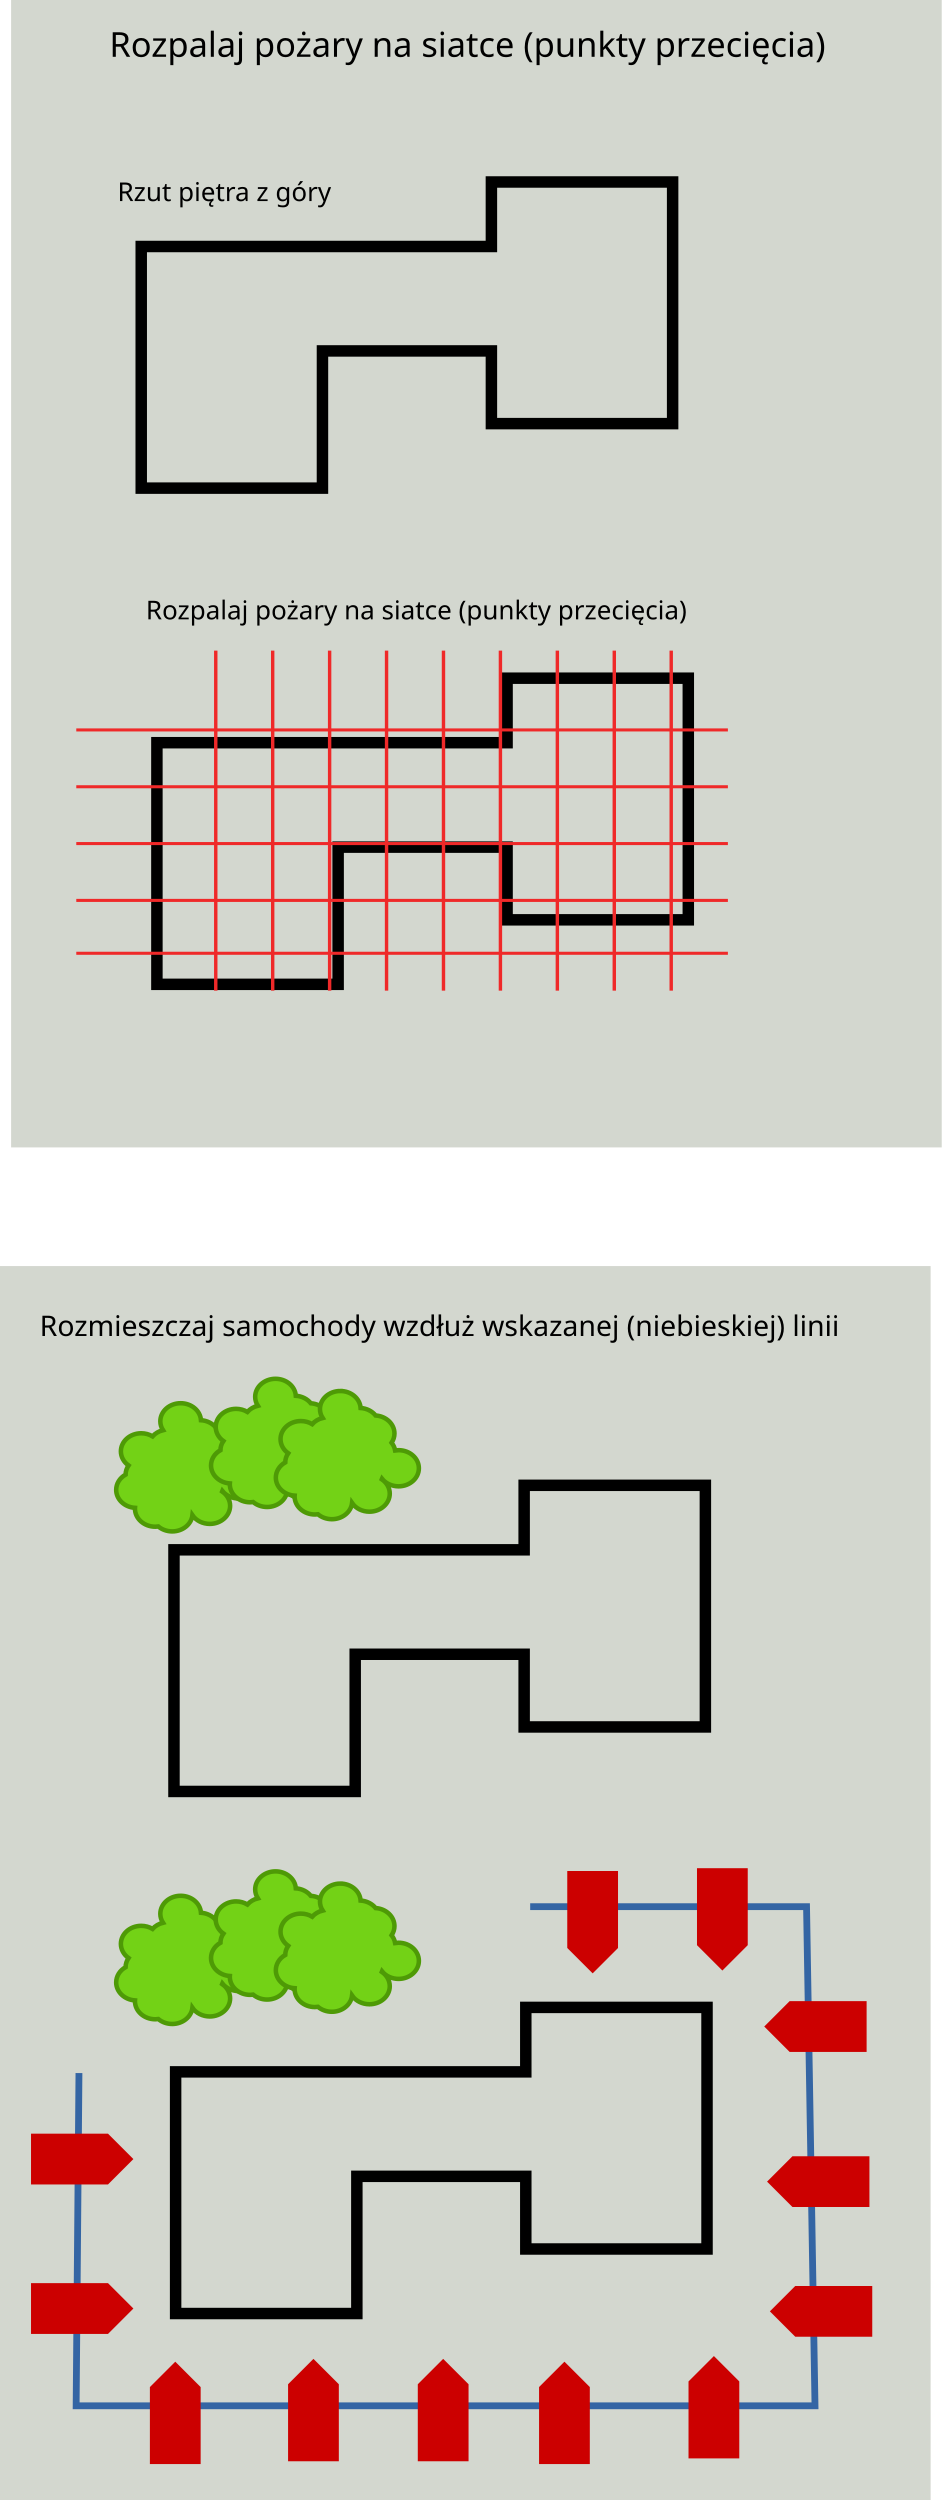
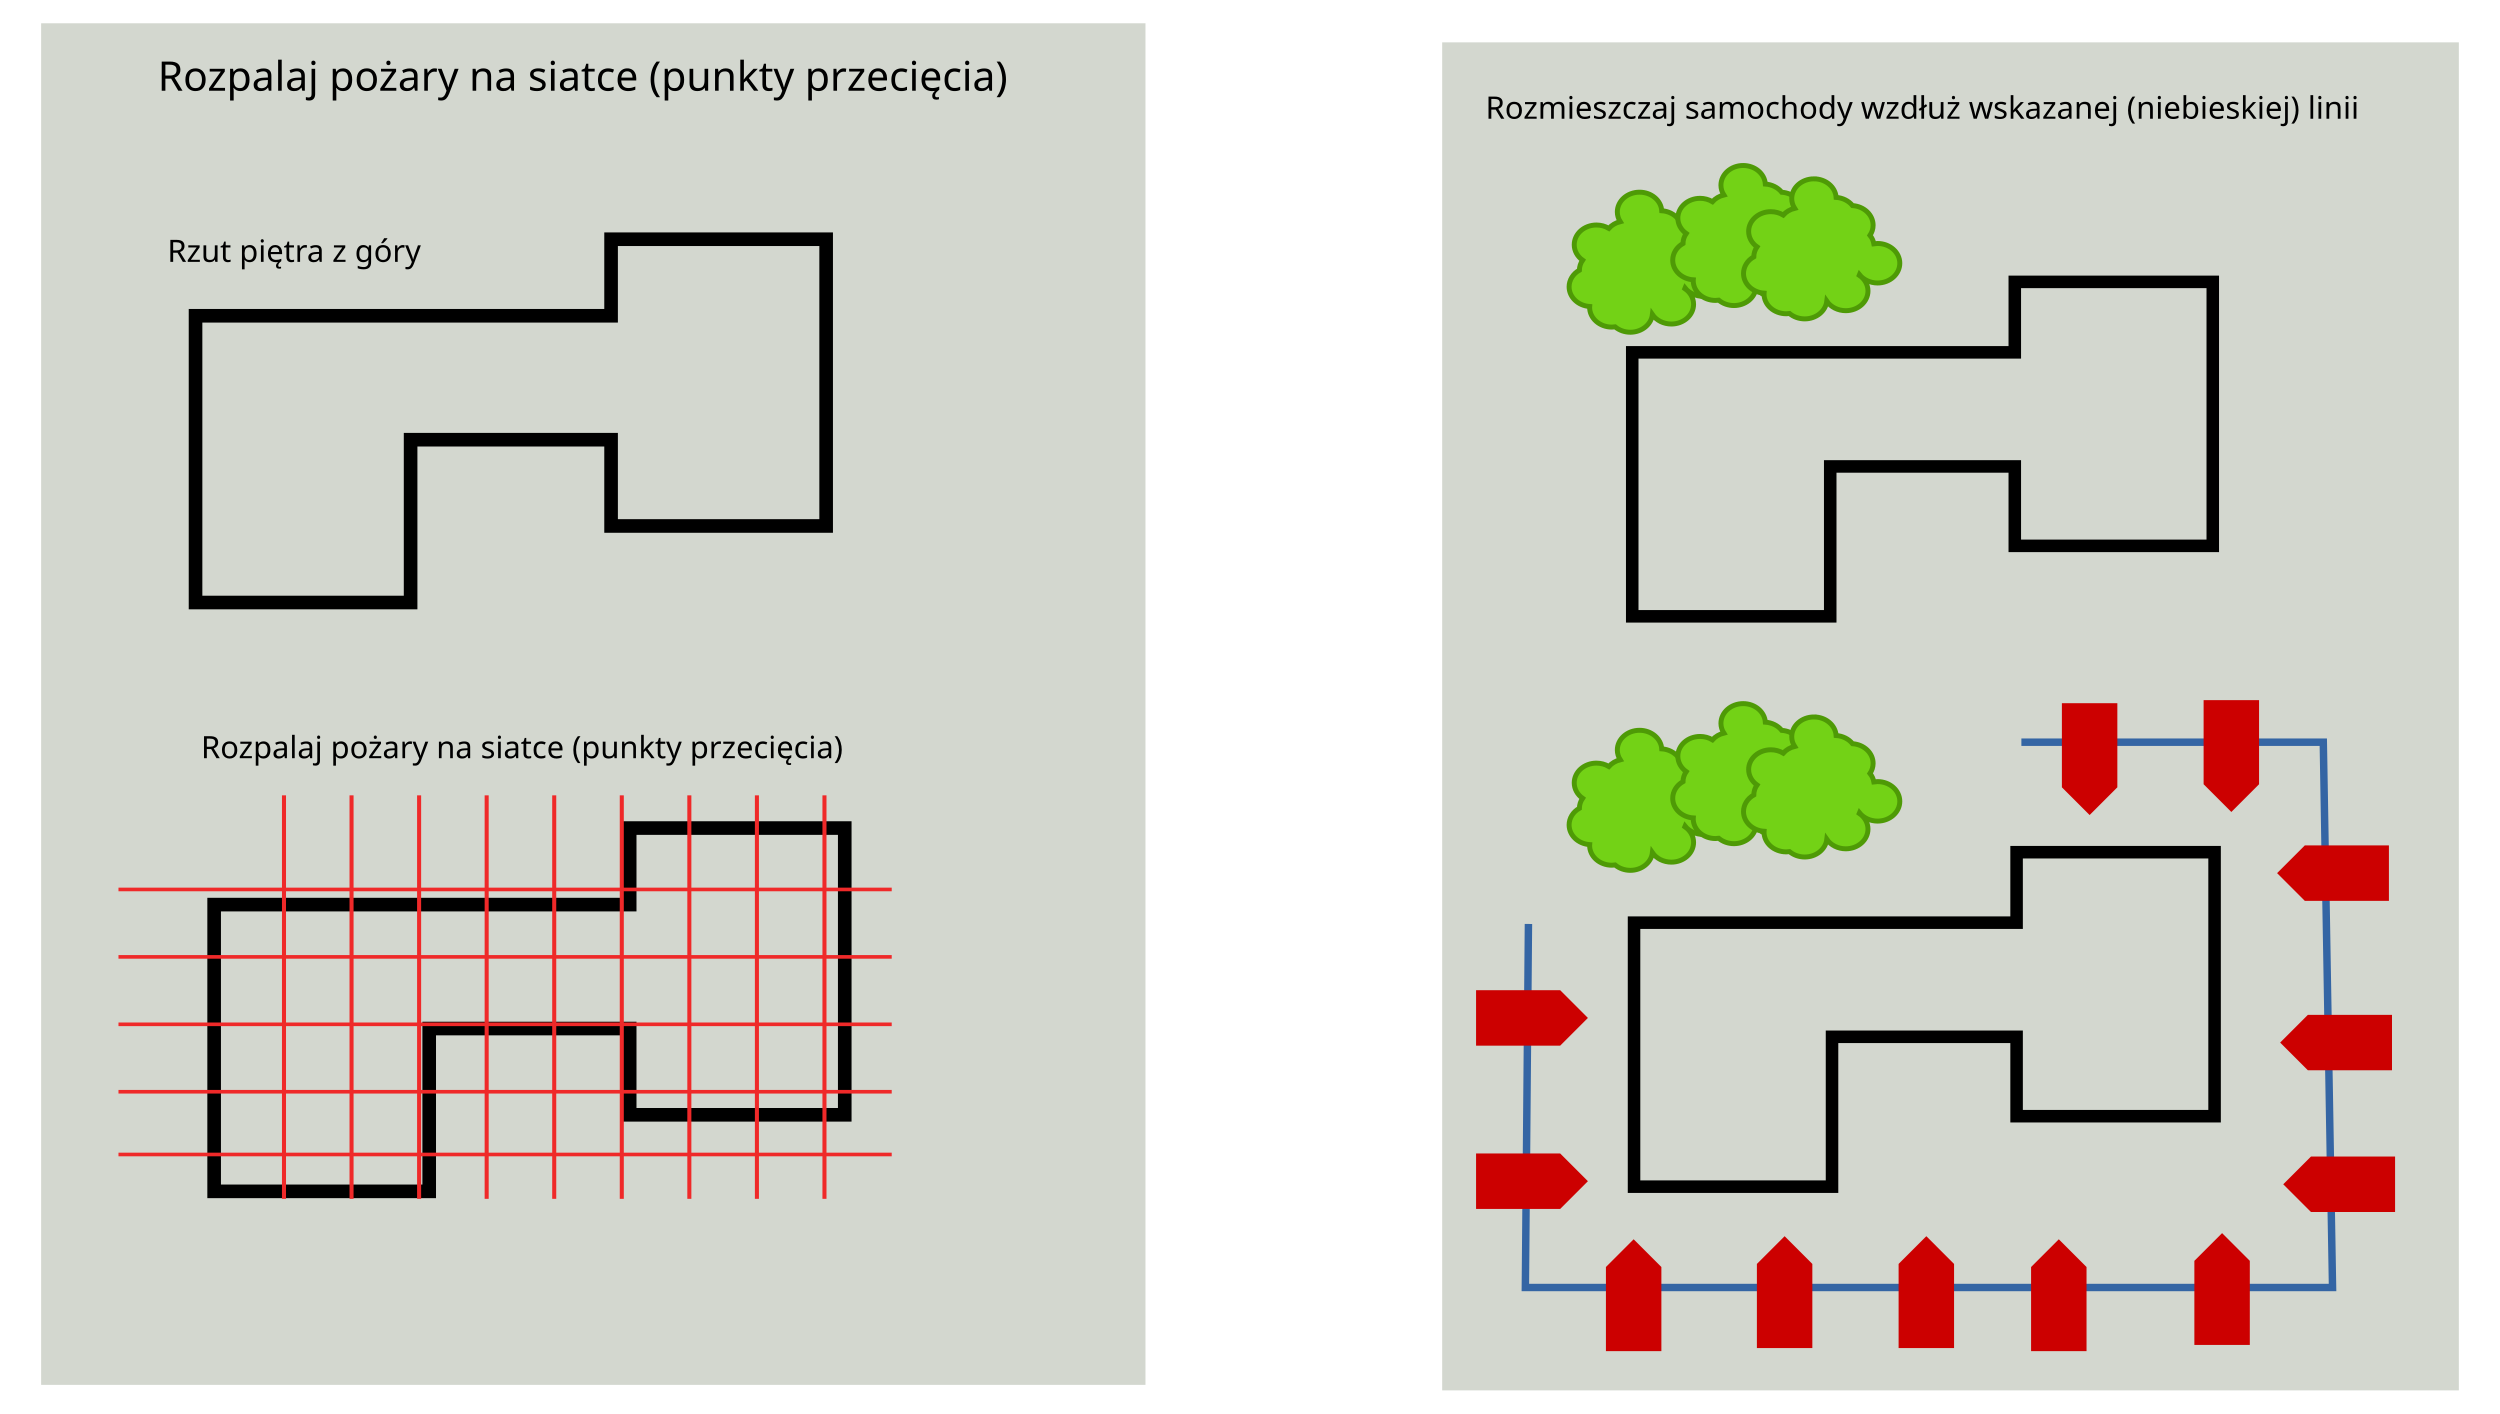
- <svg xmlns="http://www.w3.org/2000/svg" width="596.038" height="1582.283" viewBox="0 0 157.702 418.646" version="1.1" id="svg8">
+ <svg xmlns="http://www.w3.org/2000/svg" width="1289.49" height="729.152" viewBox="0 0 341.178 192.921" version="1.1" id="svg8">
  <defs id="defs2" />
-   <g id="layer1" transform="translate(3349.762,1518.934)">
-     <g id="g5082" transform="matrix(0.7054208,0,0,0.7054208,-963.5425,-385.7843)">
+   <g id="layer1" transform="translate(3347.901,1518.934)">
+     <g id="g5082" transform="matrix(0.6822019,0,0,0.6822019,-1036.409,-419.9069)">
      <rect y="-1606.346" x="-3380.052" height="272.383" width="220.919" id="rect4870" style="opacity:1;fill:#d3d7cf;fill-opacity:1;stroke:none;stroke-width:1.417" />
      <path style="opacity:1;fill:none;fill-opacity:1;stroke:#000000;stroke-width:2.722" d="m -3262.316,-1445.351 v 15.313 h -40.105 -43.022 v 57.362 h 43.022 v -32.57 h 40.105 v 17.257 h 43.022 v -57.362 z" id="path3731" />
      <g transform="matrix(0.2024168,0,0,0.2024168,-2847.723,-1345.528)" id="g4744">
        <path style="fill:none;fill-rule:evenodd;stroke:#ef2929;stroke-width:3.579;stroke-linecap:butt;stroke-linejoin:miter;stroke-opacity:1" d="m -2553.433,-432.478 h 764.187" id="path3783" />
        <path id="path3785" d="m -2553.433,-365.839 h 764.187" style="fill:none;fill-rule:evenodd;stroke:#ef2929;stroke-width:3.579;stroke-linecap:butt;stroke-linejoin:miter;stroke-opacity:1" />
        <path style="fill:none;fill-rule:evenodd;stroke:#ef2929;stroke-width:3.579;stroke-linecap:butt;stroke-linejoin:miter;stroke-opacity:1" d="m -2553.433,-299.2 h 764.187" id="path3787" />
        <path id="path3789" d="m -2553.433,-232.561 h 764.187" style="fill:none;fill-rule:evenodd;stroke:#ef2929;stroke-width:3.579;stroke-linecap:butt;stroke-linejoin:miter;stroke-opacity:1" />
        <path id="path3791" d="M -2189.557,-126.722 V -525.488" style="fill:none;fill-rule:evenodd;stroke:#ef2929;stroke-width:4;stroke-linecap:butt;stroke-linejoin:miter;stroke-opacity:1" />
        <path style="fill:none;fill-rule:evenodd;stroke:#ef2929;stroke-width:4;stroke-linecap:butt;stroke-linejoin:miter;stroke-opacity:1" d="M -2256.326,-126.722 V -525.488" id="path3793" />
        <path id="path3795" d="M -2323.095,-126.722 V -525.488" style="fill:none;fill-rule:evenodd;stroke:#ef2929;stroke-width:4;stroke-linecap:butt;stroke-linejoin:miter;stroke-opacity:1" />
        <path style="fill:none;fill-rule:evenodd;stroke:#ef2929;stroke-width:4;stroke-linecap:butt;stroke-linejoin:miter;stroke-opacity:1" d="M -2389.864,-126.722 V -525.488" id="path3797" />
        <path style="fill:none;fill-rule:evenodd;stroke:#ef2929;stroke-width:4;stroke-linecap:butt;stroke-linejoin:miter;stroke-opacity:1" d="M -1922.482,-126.722 V -525.488" id="path3805" />
        <path id="path3807" d="M -1989.251,-126.722 V -525.488" style="fill:none;fill-rule:evenodd;stroke:#ef2929;stroke-width:4;stroke-linecap:butt;stroke-linejoin:miter;stroke-opacity:1" />
        <path style="fill:none;fill-rule:evenodd;stroke:#ef2929;stroke-width:4;stroke-linecap:butt;stroke-linejoin:miter;stroke-opacity:1" d="M -2056.02,-126.722 V -525.488" id="path3809" />
        <path id="path3811" d="M -2122.789,-126.722 V -525.488" style="fill:none;fill-rule:evenodd;stroke:#ef2929;stroke-width:4;stroke-linecap:butt;stroke-linejoin:miter;stroke-opacity:1" />
        <path style="fill:none;fill-rule:evenodd;stroke:#ef2929;stroke-width:4;stroke-linecap:butt;stroke-linejoin:miter;stroke-opacity:1" d="M -1855.714,-126.722 V -525.488" id="path3821" />
        <path style="fill:none;fill-rule:evenodd;stroke:#ef2929;stroke-width:3.579;stroke-linecap:butt;stroke-linejoin:miter;stroke-opacity:1" d="m -2553.433,-170.554 h 764.187" id="path3863" />
      </g>
      <path id="path4746" d="m -3266.037,-1563.144 v 15.313 h -40.105 -43.022 v 57.362 h 43.022 v -32.57 h 40.105 v 17.257 h 43.022 v -57.362 z" style="opacity:1;fill:none;fill-opacity:1;stroke:#000000;stroke-width:2.722" />
      <text id="text4788" y="-1459.319" x="-3348.064" style="font-style:normal;font-weight:normal;font-size:6.172px;line-height:125%;font-family:Sans;letter-spacing:0px;word-spacing:0px;fill:#000000;fill-opacity:1;stroke:none;stroke-width:0.154px;stroke-linecap:butt;stroke-linejoin:miter;stroke-opacity:1" xml:space="preserve">
        <tspan style="stroke-width:0.154px" y="-1459.319" x="-3348.064" id="tspan4786">Rozpalaj pożary na siatce (punkty przecięcia)</tspan>
      </text>
      <text xml:space="preserve" style="font-style:normal;font-weight:normal;font-size:8.172px;line-height:125%;font-family:Sans;letter-spacing:0px;word-spacing:0px;fill:#000000;fill-opacity:1;stroke:none;stroke-width:0.204px;stroke-linecap:butt;stroke-linejoin:miter;stroke-opacity:1" x="-3356.726" y="-1592.853" id="text4864">
        <tspan id="tspan4862" x="-3356.726" y="-1592.853" style="stroke-width:0.204px">Rozpalaj pożary na siatce (punkty przecięcia)</tspan>
      </text>
      <text id="text4876" y="-1558.61" x="-3354.797" style="font-style:normal;font-weight:normal;font-size:6.172px;line-height:125%;font-family:Sans;letter-spacing:0px;word-spacing:0px;fill:#000000;fill-opacity:1;stroke:none;stroke-width:0.154px;stroke-linecap:butt;stroke-linejoin:miter;stroke-opacity:1" xml:space="preserve">
        <tspan style="stroke-width:0.154px" y="-1558.61" x="-3354.797" id="tspan4874">Rzut piętra z góry</tspan>
      </text>
    </g>
-     <g id="g5056" transform="matrix(0.7054208,0,0,0.7054208,-963.5425,-385.7843)">
+     <g id="g5056" transform="matrix(0.6280432,0,0,0.6280432,-1026.61,-693.0576)">
      <g id="g5028">
        <rect y="-1305.798" x="-3382.69" height="292.921" width="220.919" id="rect4872" style="opacity:1;fill:#d3d7cf;fill-opacity:1;stroke:none;stroke-width:1.47" />
        <path id="path4778" d="m -3258.264,-1253.75 v 15.313 h -40.105 -43.022 v 57.362 h 43.022 v -32.57 h 40.105 v 17.257 h 43.022 v -57.362 z" style="opacity:1;fill:none;fill-opacity:1;stroke:#000000;stroke-width:2.722" />
        <path id="path4856" d="m -3339.803,-1273.24 a 4.829,4.292 0 0 0 -4.829,4.292 4.829,4.292 0 0 0 0.63,2.109 4.829,4.292 0 0 0 -2.473,1.463 4.829,4.292 0 0 0 -2.691,-0.73 4.829,4.292 0 0 0 -4.829,4.292 4.829,4.292 0 0 0 1.819,3.351 4.829,4.292 0 0 0 -0.701,2.171 4.829,4.292 0 0 0 -2.232,3.618 4.829,4.292 0 0 0 4.469,4.277 4.829,4.292 0 0 0 -0.01,0.182 4.829,4.292 0 0 0 4.829,4.293 4.829,4.292 0 0 0 0.713,-0.051 4.829,4.292 0 0 0 3.299,1.166 4.829,4.292 0 0 0 4.801,-3.839 4.829,4.292 0 0 0 4.117,2.056 4.829,4.292 0 0 0 4.829,-4.293 4.829,4.292 0 0 0 -1.887,-3.398 10.032,8.917 0 0 0 0.051,-0.123 4.829,4.292 0 0 0 3.919,1.794 4.829,4.292 0 0 0 4.829,-4.293 4.829,4.292 0 0 0 -4.829,-4.292 4.829,4.292 0 0 0 -0.806,0.061 4.829,4.292 0 0 0 -0.843,-1.827 4.829,4.292 0 0 0 0.682,-2.189 4.829,4.292 0 0 0 -4.472,-4.277 4.829,4.292 0 0 0 -3.564,-1.783 4.829,4.292 0 0 0 -4.819,-4.029 z" style="opacity:1;fill:#73d216;fill-opacity:1;stroke:#4e9a06;stroke-width:1.078" />
        <path style="opacity:1;fill:#73d216;fill-opacity:1;stroke:#4e9a06;stroke-width:1.078" d="m -3317.287,-1279.037 a 4.829,4.292 0 0 0 -4.829,4.292 4.829,4.292 0 0 0 0.63,2.109 4.829,4.292 0 0 0 -2.473,1.463 4.829,4.292 0 0 0 -2.691,-0.73 4.829,4.292 0 0 0 -4.829,4.293 4.829,4.292 0 0 0 1.819,3.351 4.829,4.292 0 0 0 -0.702,2.171 4.829,4.292 0 0 0 -2.232,3.618 4.829,4.292 0 0 0 4.469,4.276 4.829,4.292 0 0 0 -0.01,0.182 4.829,4.292 0 0 0 4.829,4.293 4.829,4.292 0 0 0 0.713,-0.051 4.829,4.292 0 0 0 3.299,1.166 4.829,4.292 0 0 0 4.801,-3.839 4.829,4.292 0 0 0 4.117,2.056 4.829,4.292 0 0 0 4.829,-4.293 4.829,4.292 0 0 0 -1.887,-3.398 10.032,8.917 0 0 0 0.051,-0.123 4.829,4.292 0 0 0 3.919,1.794 4.829,4.292 0 0 0 4.829,-4.293 4.829,4.292 0 0 0 -4.829,-4.292 4.829,4.292 0 0 0 -0.806,0.061 4.829,4.292 0 0 0 -0.843,-1.828 4.829,4.292 0 0 0 0.682,-2.189 4.829,4.292 0 0 0 -4.472,-4.277 4.829,4.292 0 0 0 -3.563,-1.783 4.829,4.292 0 0 0 -4.819,-4.029 z" id="path4858" />
        <path id="path4860" d="m -3301.904,-1276.139 a 4.829,4.292 0 0 0 -4.829,4.293 4.829,4.292 0 0 0 0.63,2.109 4.829,4.292 0 0 0 -2.473,1.462 4.829,4.292 0 0 0 -2.691,-0.73 4.829,4.292 0 0 0 -4.829,4.292 4.829,4.292 0 0 0 1.819,3.351 4.829,4.292 0 0 0 -0.702,2.171 4.829,4.292 0 0 0 -2.232,3.618 4.829,4.292 0 0 0 4.469,4.277 4.829,4.292 0 0 0 -0.01,0.182 4.829,4.292 0 0 0 4.829,4.293 4.829,4.292 0 0 0 0.713,-0.051 4.829,4.292 0 0 0 3.299,1.166 4.829,4.292 0 0 0 4.801,-3.839 4.829,4.292 0 0 0 4.117,2.056 4.829,4.292 0 0 0 4.829,-4.292 4.829,4.292 0 0 0 -1.888,-3.398 10.032,8.917 0 0 0 0.051,-0.123 4.829,4.292 0 0 0 3.919,1.794 4.829,4.292 0 0 0 4.829,-4.293 4.829,4.292 0 0 0 -4.829,-4.292 4.829,4.292 0 0 0 -0.806,0.061 4.829,4.292 0 0 0 -0.843,-1.828 4.829,4.292 0 0 0 0.682,-2.189 4.829,4.292 0 0 0 -4.472,-4.277 4.829,4.292 0 0 0 -3.564,-1.783 4.829,4.292 0 0 0 -4.819,-4.029 z" style="opacity:1;fill:#73d216;fill-opacity:1;stroke:#4e9a06;stroke-width:1.078" />
        <text xml:space="preserve" style="font-style:normal;font-weight:normal;font-size:6.746px;line-height:125%;font-family:Sans;letter-spacing:0px;word-spacing:0px;fill:#000000;fill-opacity:1;stroke:none;stroke-width:0.169px;stroke-linecap:butt;stroke-linejoin:miter;stroke-opacity:1" x="-3373.278" y="-1289.197" id="text4868">
          <tspan id="tspan4866" x="-3373.278" y="-1289.197" style="stroke-width:0.169px">Rozmieszczaj samochody wzdłuż wskazanej (niebieskiej) linii</tspan>
        </text>
        <g id="g5001" transform="translate(0,-101.7295)">
          <path id="path4780" d="m -3257.872,-1028.089 v 15.313 h -40.105 -43.022 v 57.363 h 43.022 v -32.57 h 40.105 v 17.257 h 43.022 v -57.362 z" style="opacity:1;fill:none;fill-opacity:1;stroke:#000000;stroke-width:2.722" />
          <path id="path4795" d="m -3363.945,-1012.498 -0.669,78.995 h 175.396 l -2.008,-118.493 h -65.606" style="fill:none;fill-rule:evenodd;stroke:#3465a4;stroke-width:1.619;stroke-linecap:butt;stroke-linejoin:miter;stroke-opacity:1" />
          <path id="rect4790" d="m -3375.326,-998.105 v 12.05 h 18.277 l 6.025,-6.025 -6.025,-6.025 z" style="opacity:1;fill:#cc0000;fill-opacity:1;stroke:none;stroke-width:0.208" />
          <path style="opacity:1;fill:#cc0000;fill-opacity:1;stroke:none;stroke-width:0.208" d="m -3375.326,-962.624 v 12.05 h 18.277 l 6.025,-6.025 -6.025,-6.025 z" id="path4797" />
          <path id="path4801" d="m -3347.108,-919.678 h 12.05 v -18.277 l -6.025,-6.025 -6.025,6.025 z" style="opacity:1;fill:#cc0000;fill-opacity:1;stroke:none;stroke-width:0.208" />
          <path style="opacity:1;fill:#cc0000;fill-opacity:1;stroke:none;stroke-width:0.208" d="m -3314.305,-920.347 h 12.05 v -18.277 l -6.025,-6.025 -6.025,6.025 z" id="path4803" />
          <path id="path4805" d="m -3283.51,-920.347 h 12.05 v -18.277 l -6.025,-6.025 -6.025,6.025 z" style="opacity:1;fill:#cc0000;fill-opacity:1;stroke:none;stroke-width:0.208" />
          <path style="opacity:1;fill:#cc0000;fill-opacity:1;stroke:none;stroke-width:0.208" d="m -3254.724,-919.678 h 12.05 v -18.277 l -6.025,-6.025 -6.025,6.025 z" id="path4807" />
          <path id="path4809" d="m -3219.243,-921.017 h 12.05 v -18.277 l -6.025,-6.025 -6.025,6.025 z" style="opacity:1;fill:#cc0000;fill-opacity:1;stroke:none;stroke-width:0.208" />
          <path style="opacity:1;fill:#cc0000;fill-opacity:1;stroke:none;stroke-width:0.208" d="m -3175.628,-949.904 v -12.05 h -18.277 l -6.025,6.025 6.025,6.025 z" id="path4811" />
          <path id="path4813" d="m -3176.297,-980.699 v -12.05 h -18.277 l -6.025,6.025 6.025,6.025 z" style="opacity:1;fill:#cc0000;fill-opacity:1;stroke:none;stroke-width:0.208" />
          <path style="opacity:1;fill:#cc0000;fill-opacity:1;stroke:none;stroke-width:0.208" d="m -3176.966,-1017.519 v -12.05 h -18.277 l -6.025,6.025 6.025,6.025 z" id="path4815" />
          <path id="path4817" d="m -3205.184,-1061.134 h -12.05 v 18.277 l 6.025,6.025 6.025,-6.025 z" style="opacity:1;fill:#cc0000;fill-opacity:1;stroke:none;stroke-width:0.208" />
          <path style="opacity:1;fill:#cc0000;fill-opacity:1;stroke:none;stroke-width:0.208" d="m -3235.979,-1060.465 h -12.05 v 18.277 l 6.025,6.025 6.025,-6.025 z" id="path4819" />
          <path id="path4978" d="m -3339.803,-1054.581 a 4.829,4.292 0 0 0 -4.829,4.292 4.829,4.292 0 0 0 0.63,2.109 4.829,4.292 0 0 0 -2.473,1.463 4.829,4.292 0 0 0 -2.691,-0.73 4.829,4.292 0 0 0 -4.829,4.292 4.829,4.292 0 0 0 1.819,3.351 4.829,4.292 0 0 0 -0.701,2.171 4.829,4.292 0 0 0 -2.232,3.618 4.829,4.292 0 0 0 4.469,4.277 4.829,4.292 0 0 0 -0.01,0.182 4.829,4.292 0 0 0 4.829,4.293 4.829,4.292 0 0 0 0.713,-0.051 4.829,4.292 0 0 0 3.299,1.166 4.829,4.292 0 0 0 4.801,-3.839 4.829,4.292 0 0 0 4.117,2.056 4.829,4.292 0 0 0 4.829,-4.293 4.829,4.292 0 0 0 -1.887,-3.398 10.032,8.917 0 0 0 0.051,-0.123 4.829,4.292 0 0 0 3.919,1.794 4.829,4.292 0 0 0 4.829,-4.293 4.829,4.292 0 0 0 -4.829,-4.292 4.829,4.292 0 0 0 -0.806,0.061 4.829,4.292 0 0 0 -0.843,-1.827 4.829,4.292 0 0 0 0.682,-2.189 4.829,4.292 0 0 0 -4.472,-4.277 4.829,4.292 0 0 0 -3.564,-1.783 4.829,4.292 0 0 0 -4.819,-4.029 z" style="opacity:1;fill:#73d216;fill-opacity:1;stroke:#4e9a06;stroke-width:1.078" />
          <path style="opacity:1;fill:#73d216;fill-opacity:1;stroke:#4e9a06;stroke-width:1.078" d="m -3317.287,-1060.377 a 4.829,4.292 0 0 0 -4.829,4.292 4.829,4.292 0 0 0 0.63,2.109 4.829,4.292 0 0 0 -2.473,1.463 4.829,4.292 0 0 0 -2.691,-0.73 4.829,4.292 0 0 0 -4.829,4.293 4.829,4.292 0 0 0 1.819,3.351 4.829,4.292 0 0 0 -0.702,2.171 4.829,4.292 0 0 0 -2.232,3.618 4.829,4.292 0 0 0 4.469,4.276 4.829,4.292 0 0 0 -0.01,0.182 4.829,4.292 0 0 0 4.829,4.293 4.829,4.292 0 0 0 0.713,-0.051 4.829,4.292 0 0 0 3.299,1.166 4.829,4.292 0 0 0 4.801,-3.839 4.829,4.292 0 0 0 4.117,2.056 4.829,4.292 0 0 0 4.829,-4.293 4.829,4.292 0 0 0 -1.887,-3.398 10.032,8.917 0 0 0 0.051,-0.123 4.829,4.292 0 0 0 3.919,1.794 4.829,4.292 0 0 0 4.829,-4.293 4.829,4.292 0 0 0 -4.829,-4.292 4.829,4.292 0 0 0 -0.806,0.061 4.829,4.292 0 0 0 -0.843,-1.828 4.829,4.292 0 0 0 0.682,-2.189 4.829,4.292 0 0 0 -4.472,-4.277 4.829,4.292 0 0 0 -3.563,-1.783 4.829,4.292 0 0 0 -4.819,-4.029 z" id="path4980" />
          <path id="path4982" d="m -3301.904,-1057.479 a 4.829,4.292 0 0 0 -4.829,4.293 4.829,4.292 0 0 0 0.63,2.109 4.829,4.292 0 0 0 -2.473,1.462 4.829,4.292 0 0 0 -2.691,-0.73 4.829,4.292 0 0 0 -4.829,4.292 4.829,4.292 0 0 0 1.819,3.351 4.829,4.292 0 0 0 -0.702,2.171 4.829,4.292 0 0 0 -2.232,3.618 4.829,4.292 0 0 0 4.469,4.277 4.829,4.292 0 0 0 -0.01,0.182 4.829,4.292 0 0 0 4.829,4.293 4.829,4.292 0 0 0 0.713,-0.051 4.829,4.292 0 0 0 3.299,1.166 4.829,4.292 0 0 0 4.801,-3.839 4.829,4.292 0 0 0 4.117,2.056 4.829,4.292 0 0 0 4.829,-4.292 4.829,4.292 0 0 0 -1.888,-3.398 10.032,8.917 0 0 0 0.051,-0.123 4.829,4.292 0 0 0 3.919,1.794 4.829,4.292 0 0 0 4.829,-4.293 4.829,4.292 0 0 0 -4.829,-4.292 4.829,4.292 0 0 0 -0.806,0.061 4.829,4.292 0 0 0 -0.843,-1.828 4.829,4.292 0 0 0 0.682,-2.189 4.829,4.292 0 0 0 -4.472,-4.277 4.829,4.292 0 0 0 -3.564,-1.783 4.829,4.292 0 0 0 -4.819,-4.029 z" style="opacity:1;fill:#73d216;fill-opacity:1;stroke:#4e9a06;stroke-width:1.078" />
        </g>
      </g>
    </g>
  </g>
</svg>
